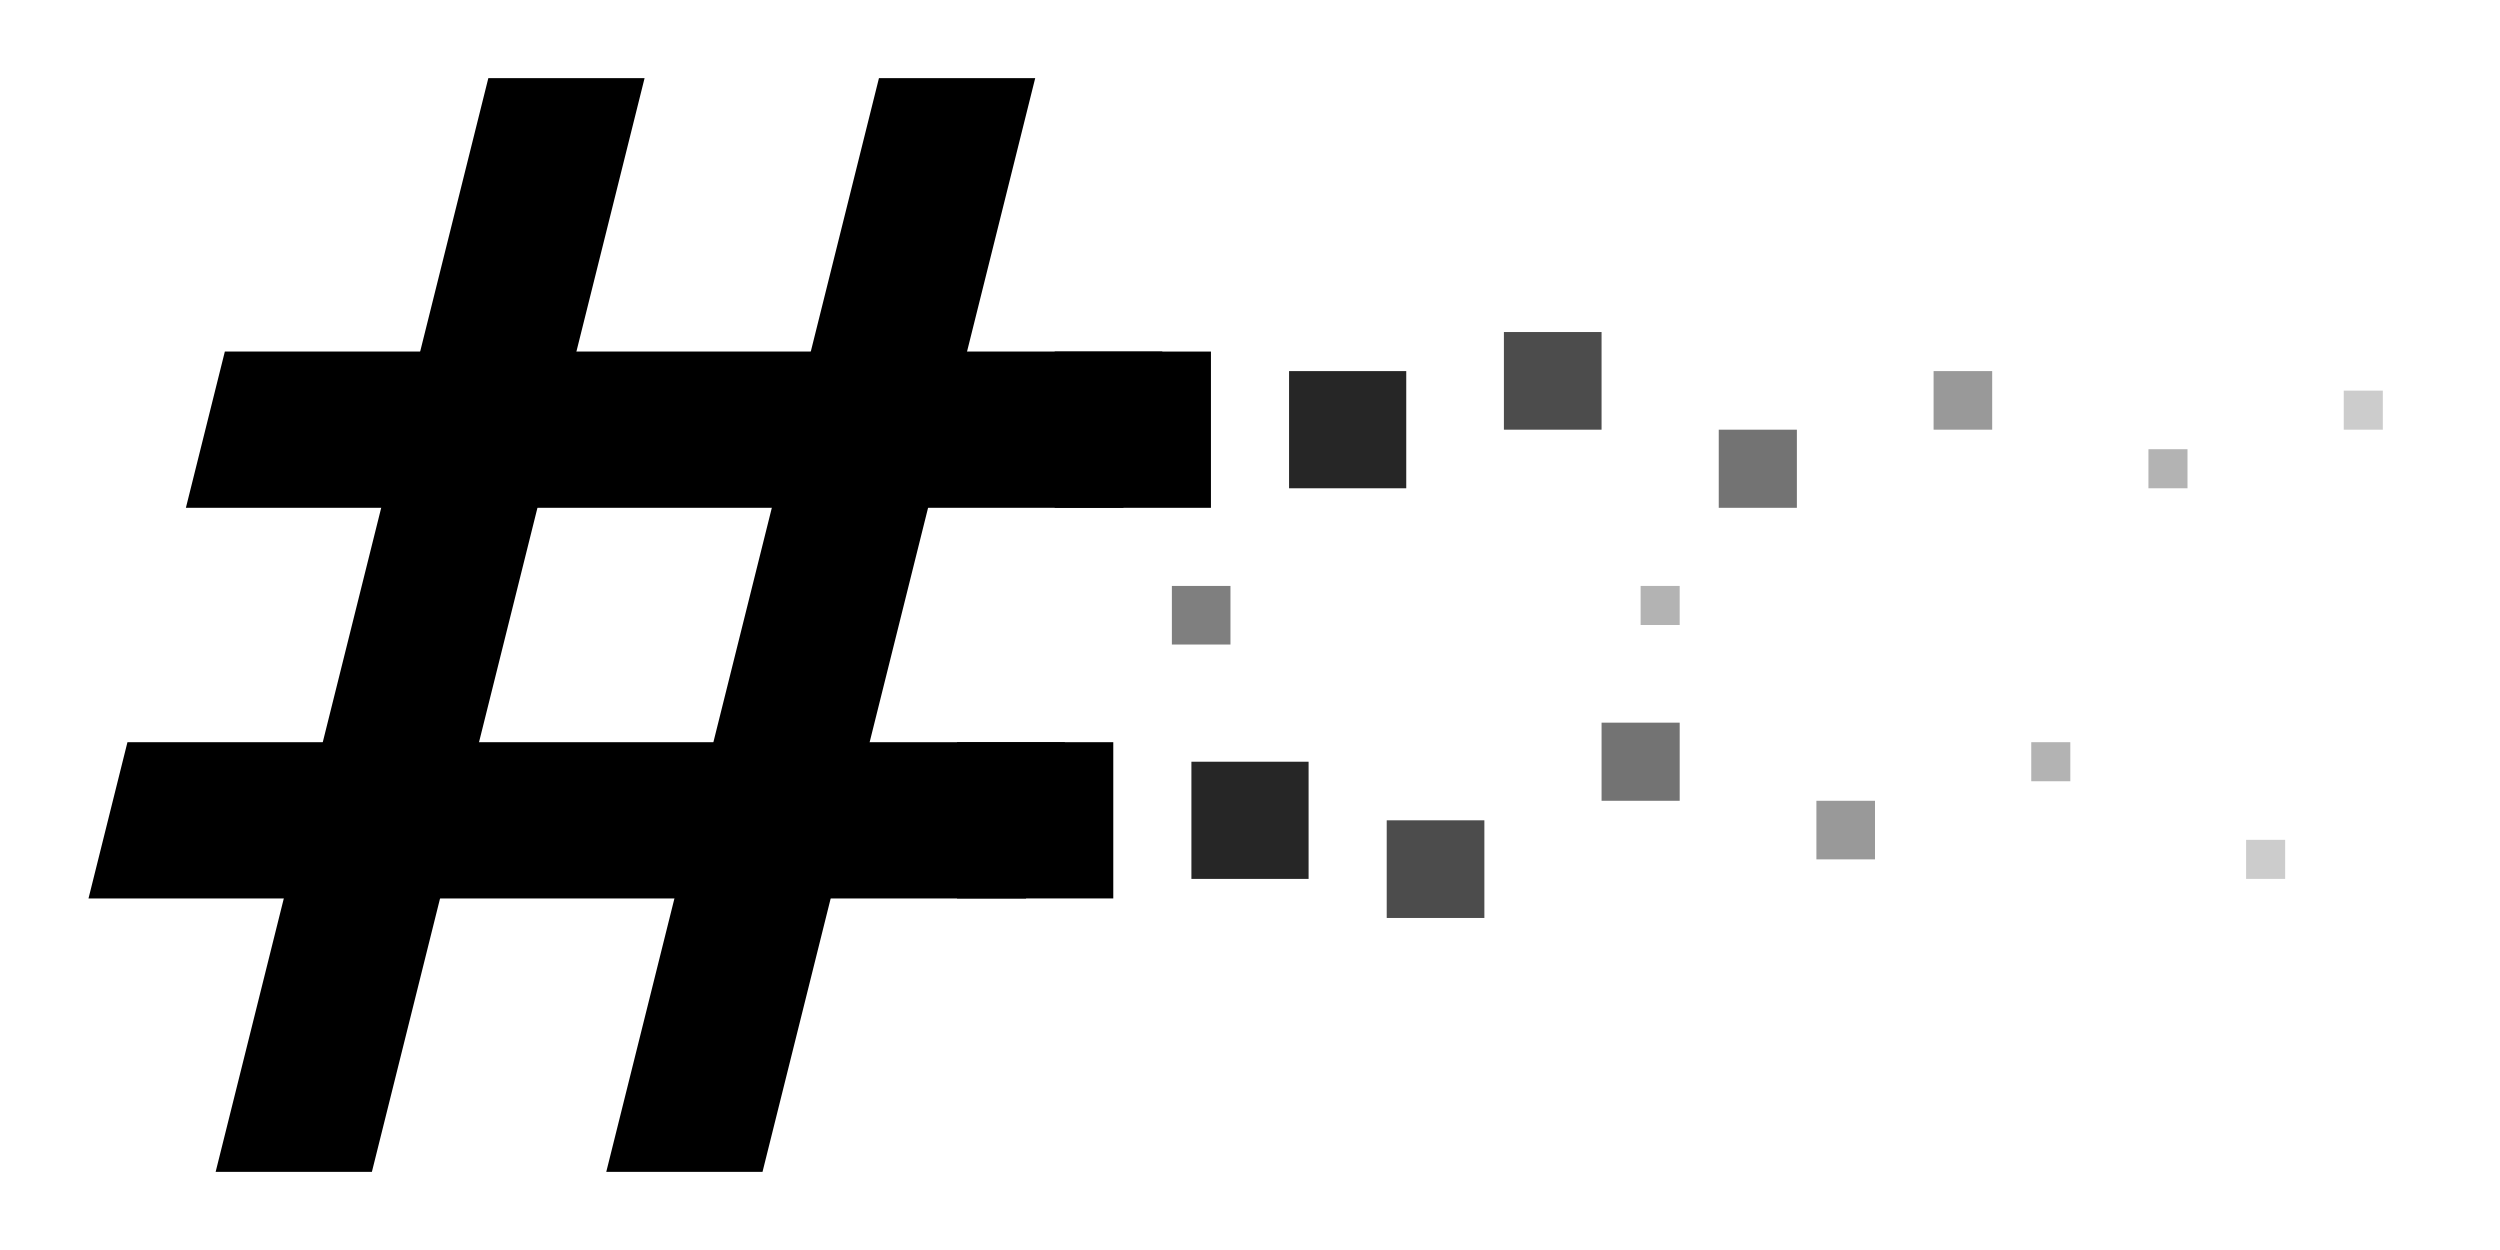
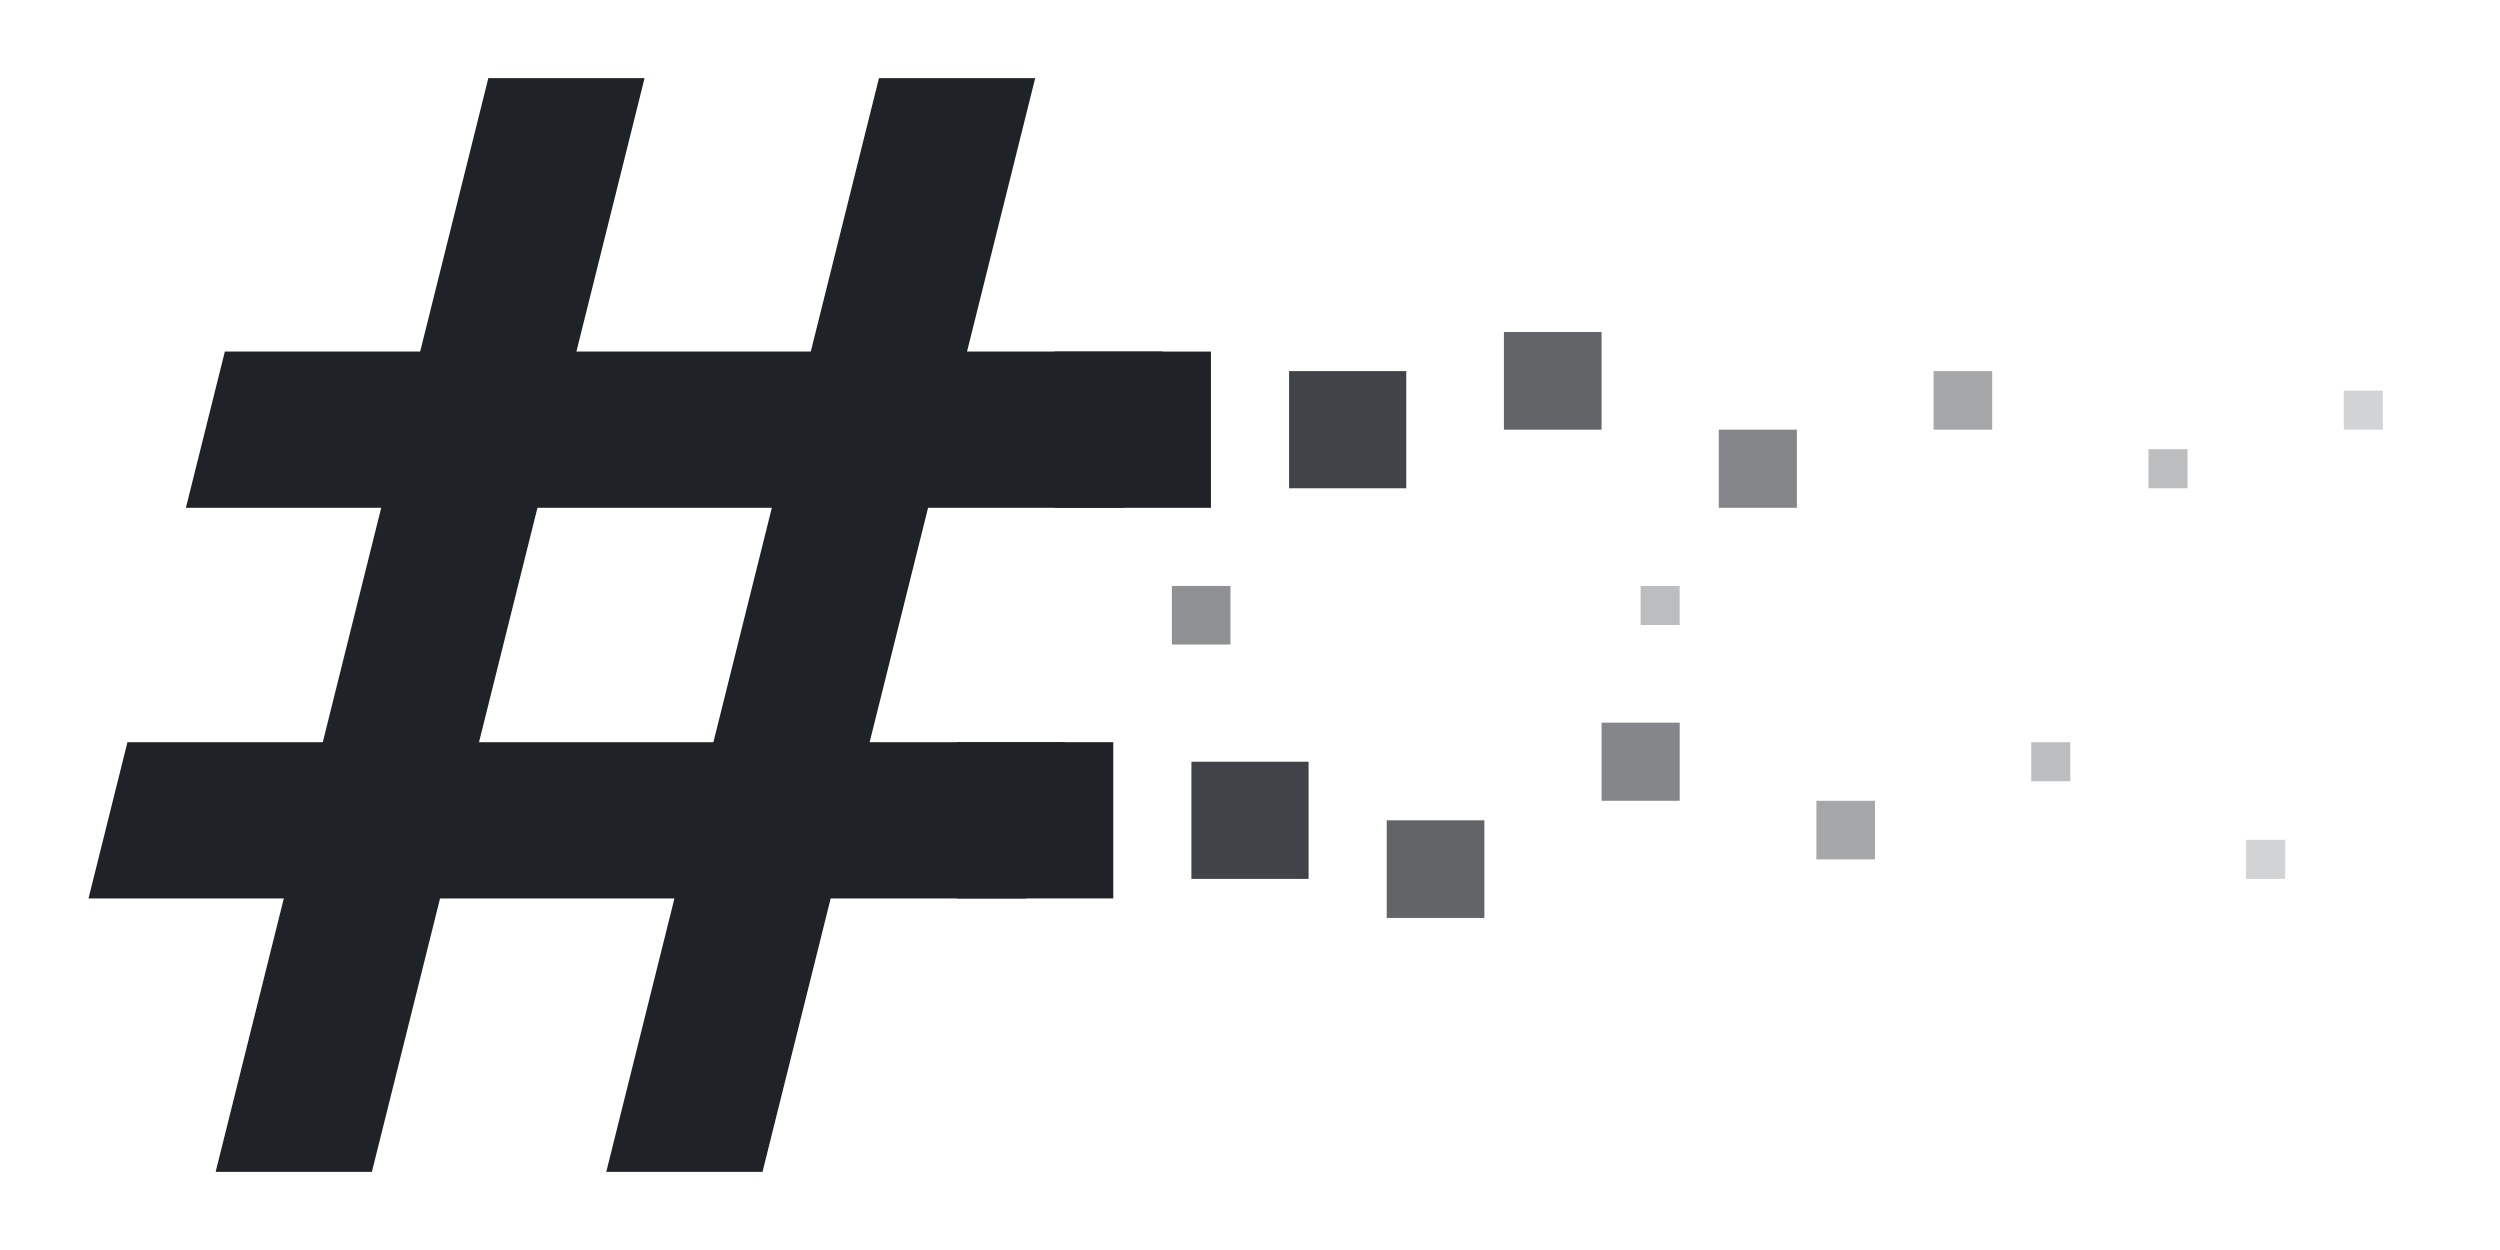
- <svg xmlns="http://www.w3.org/2000/svg" viewBox="0 0 128 64" fill="currentColor" role="img" aria-label="mdust">
+ <svg xmlns="http://www.w3.org/2000/svg" viewBox="0 0 128 64" fill="#1f2328" role="img" aria-label="mdust">
  <g transform="skewX(-14) translate(14 0)">
    <rect x="12" y="4" width="8" height="56" />
    <rect x="32" y="4" width="8" height="56" />
    <rect x="2" y="18" width="48" height="8" />
    <rect x="2" y="38" width="48" height="8" />
  </g>
  <rect x="54" y="18" width="8" height="8" />
  <rect x="66" y="19" width="6" height="6" opacity=".85" />
  <rect x="77" y="17" width="5" height="5" opacity=".7" />
  <rect x="88" y="22" width="4" height="4" opacity=".55" />
  <rect x="99" y="19" width="3" height="3" opacity=".4" />
  <rect x="110" y="23" width="2" height="2" opacity=".3" />
  <rect x="120" y="20" width="2" height="2" opacity=".2" />
  <rect x="49" y="38" width="8" height="8" />
  <rect x="61" y="39" width="6" height="6" opacity=".85" />
  <rect x="71" y="42" width="5" height="5" opacity=".7" />
  <rect x="82" y="37" width="4" height="4" opacity=".55" />
  <rect x="93" y="41" width="3" height="3" opacity=".4" />
  <rect x="104" y="38" width="2" height="2" opacity=".3" />
  <rect x="115" y="43" width="2" height="2" opacity=".2" />
  <rect x="60" y="30" width="3" height="3" opacity=".5" />
  <rect x="84" y="30" width="2" height="2" opacity=".3" />
</svg>
